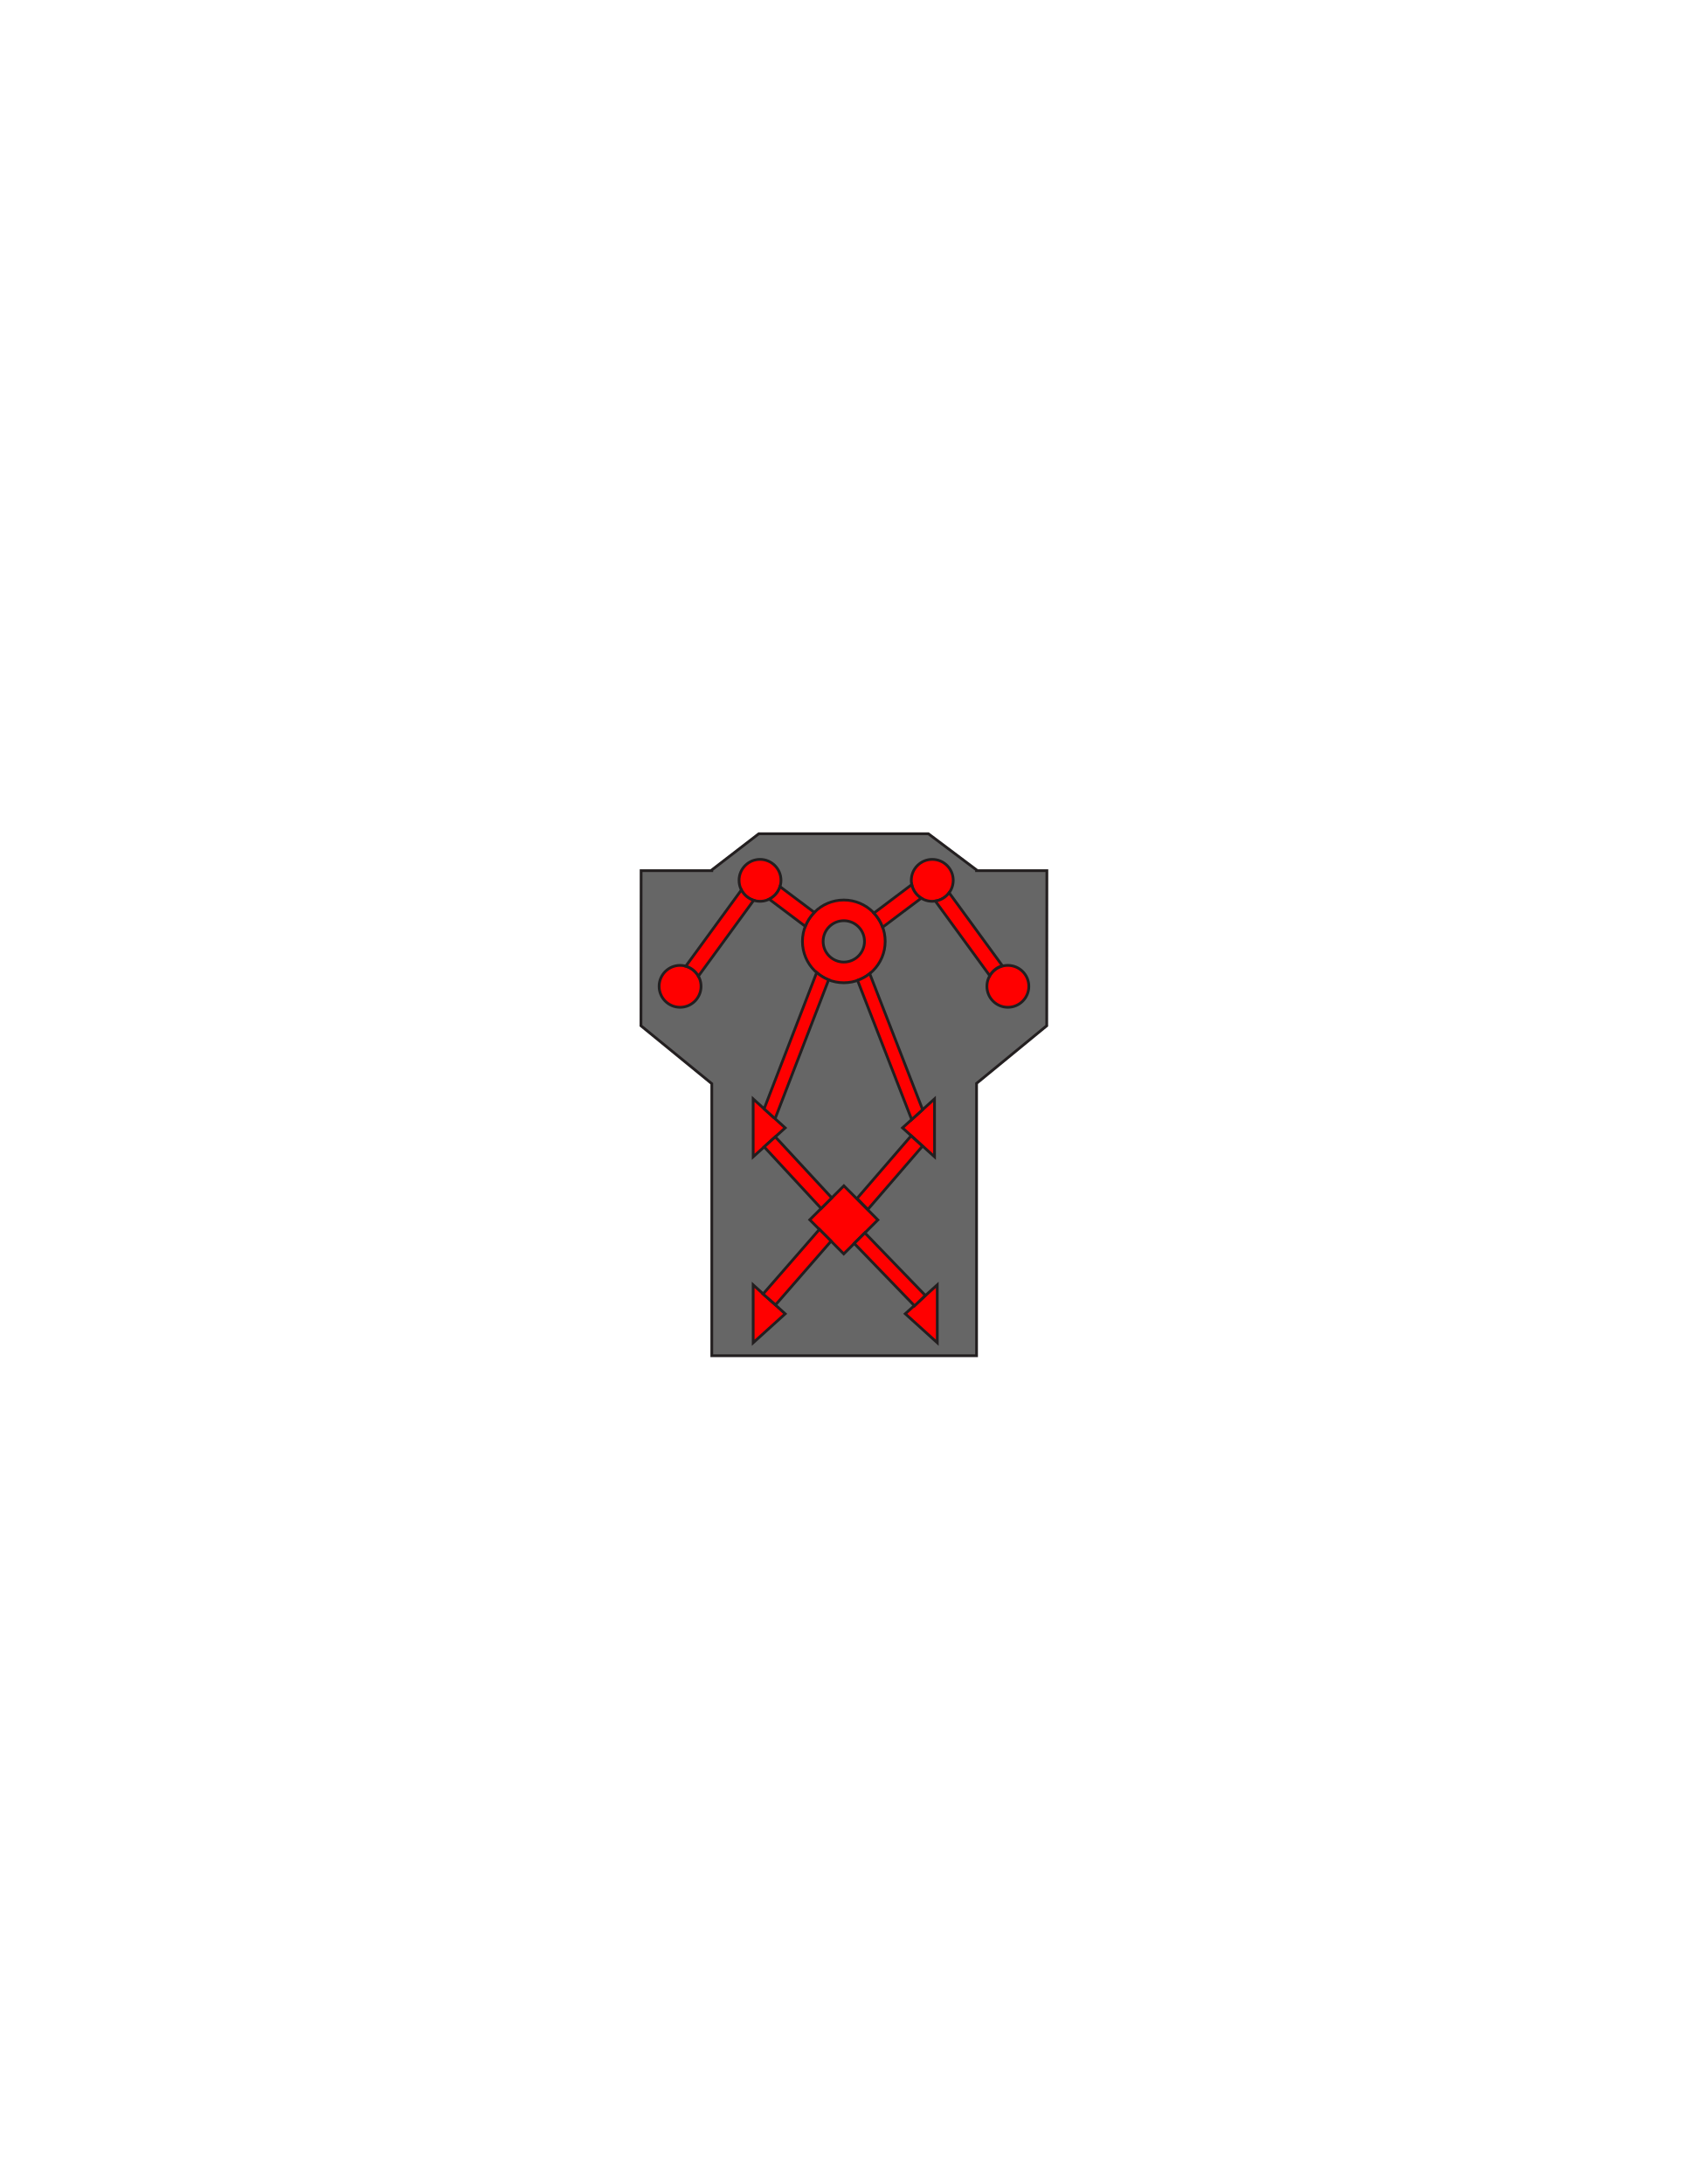
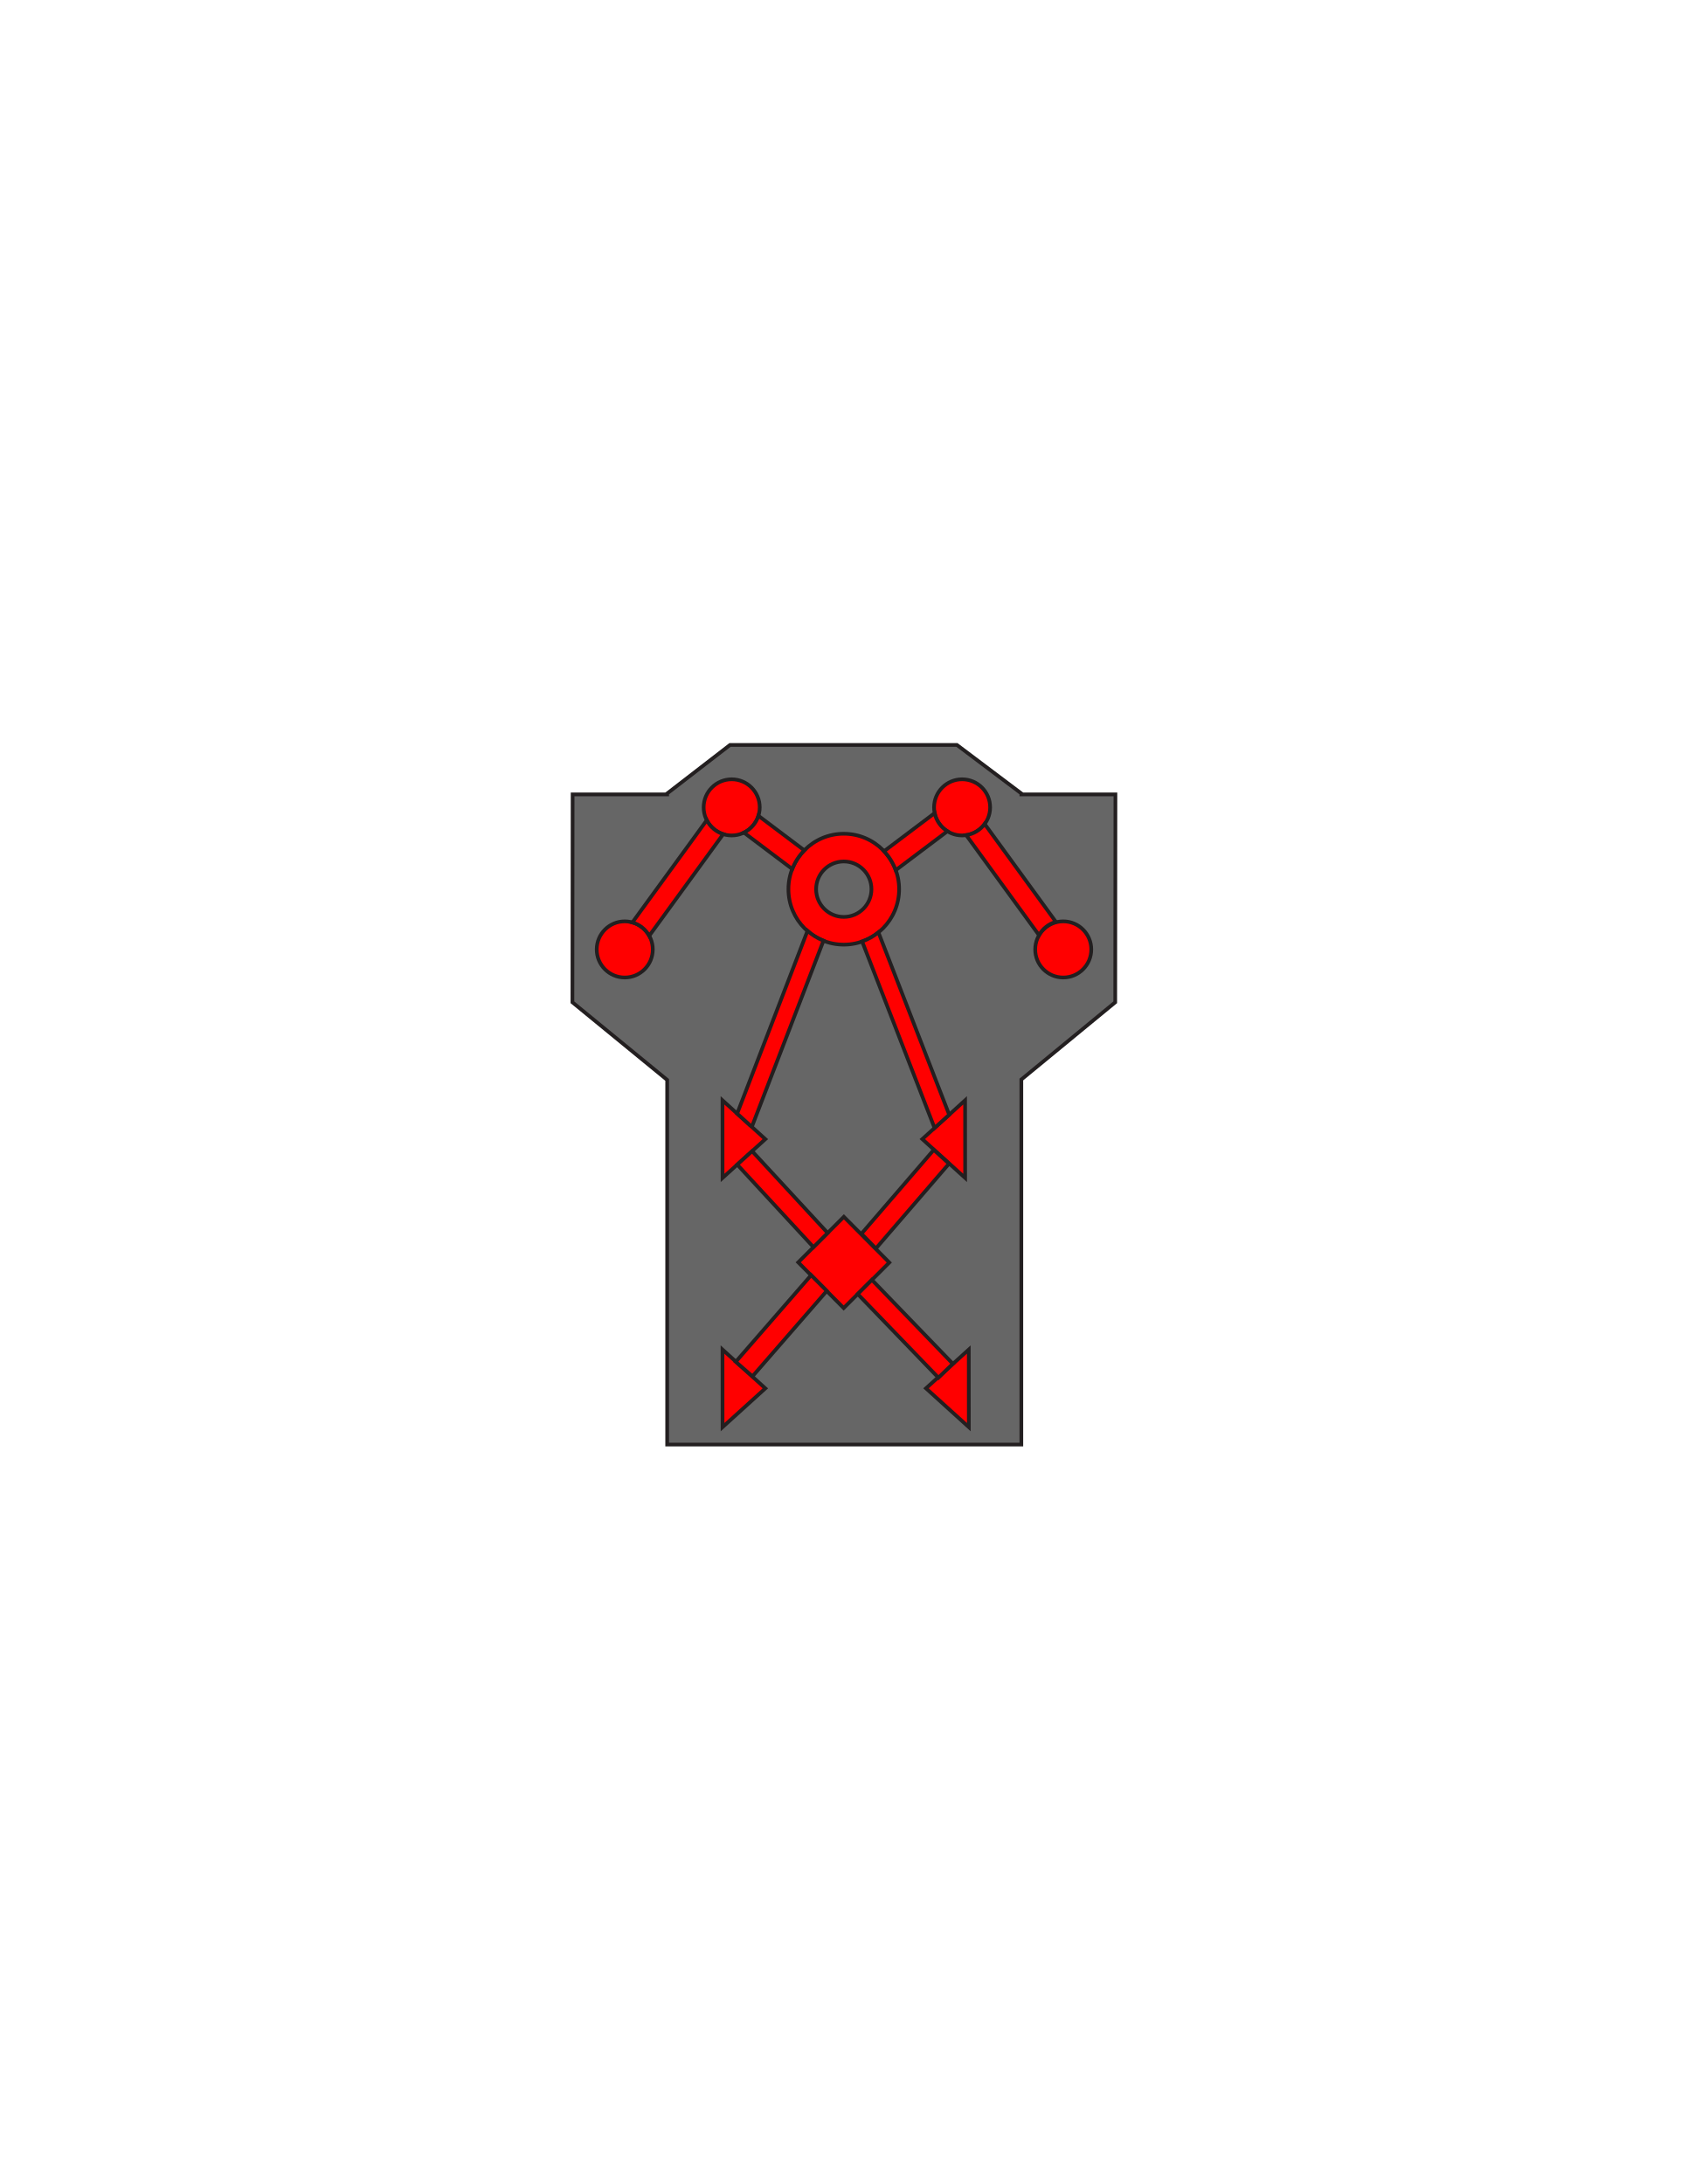
<svg xmlns="http://www.w3.org/2000/svg" version="1.1" id="Layer_1" x="0px" y="0px" width="612px" height="792px" viewBox="0 0 612 792" enable-background="new 0 0 612 792" xml:space="preserve">
-   <rect id="body_frame" x="230.5" y="301.5" fill-opacity="0" fill="#BBBCBE" width="151" height="191" />
-   <polygon id="PRIMARY_2_" fill="#666666" stroke="#231F20" stroke-miterlimit="10" points="379.591,315.73 354.091,315.73   354.091,315.48 336.629,302.354 275.128,302.354 258.091,315.48 258.091,315.73 232.462,315.73 232.409,371.98 258.091,392.98   258.091,491.646 354.091,491.646 354.091,392.875 379.538,371.98 " />
-   <path id="SECONDARY" fill="#FF0000" stroke="#231F20" stroke-miterlimit="10" d="M305.96,326.381c-8.286,0-14.999,6.714-14.999,15  c0,8.286,6.713,15,14.999,15s15.001-6.714,15.001-15C320.961,333.095,314.246,326.381,305.96,326.381z M305.961,348.881  c-4.141,0-7.5-3.358-7.5-7.5c0-4.144,3.359-7.5,7.5-7.5s7.5,3.356,7.5,7.5C313.461,345.522,310.102,348.881,305.961,348.881z" />
-   <circle id="SECONDARY_5_" fill="#FF0000" stroke="#231F20" stroke-miterlimit="10" cx="275.577" cy="319.244" r="7.598" />
-   <circle id="SECONDARY_6_" fill="#FF0000" stroke="#231F20" stroke-miterlimit="10" cx="338.032" cy="319.245" r="7.598" />
-   <circle id="SECONDARY_7_" fill="#FF0000" stroke="#231F20" stroke-miterlimit="10" cx="246.595" cy="357.681" r="7.597" />
-   <circle id="SECONDARY_8_" fill="#FF0000" stroke="#231F20" stroke-miterlimit="10" cx="365.445" cy="357.681" r="7.598" />
-   <path id="SECONDARY_9_" fill="#FF0000" stroke="#231F20" stroke-miterlimit="10" d="M253.232,353.988l20.049-27.501  c-1.939-0.614-3.537-1.987-4.456-3.768l-20.164,27.657C250.622,350.929,252.26,352.245,253.232,353.988z" />
-   <path id="SECONDARY_11_" fill="#FF0000" stroke="#231F20" stroke-miterlimit="10" d="M339.14,326.751l19.735,27.07  c0.972-1.743,2.609-3.059,4.57-3.612l-19.298-26.47C342.972,325.335,341.19,326.451,339.14,326.751z" />
-   <path id="SECONDARY_12_" fill="#FF0000" stroke="#231F20" stroke-miterlimit="10" d="M295.265,330.871l-12.437-9.354  c-0.628,2.005-2.068,3.645-3.932,4.552l13.103,9.854C292.743,334.021,293.856,332.304,295.265,330.871z" />
-   <path id="SECONDARY_13_" fill="#FF0000" stroke="#231F20" stroke-miterlimit="10" d="M320.039,336.242l14.011-10.537  c-1.745-1.078-3.025-2.836-3.456-4.91l-13.719,10.317C318.254,332.576,319.335,334.315,320.039,336.242z" />
-   <polygon id="SECONDARY_14_" fill="#FF0000" stroke="#231F20" stroke-miterlimit="10" points="273.096,409.002 273.089,398.502   284.704,409.009 273.103,419.502 " />
-   <polygon id="SECONDARY_15_" fill="#FF0000" stroke="#231F20" stroke-miterlimit="10" points="273.097,476.43 273.089,465.93   284.704,476.438 273.103,486.93 " />
-   <rect id="SECONDARY_16_" x="297.232" y="433.635" transform="matrix(0.7057 0.7085 -0.7085 0.7057 403.459 -86.5898)" fill="#FF0000" stroke="#231F20" stroke-miterlimit="10" width="17.458" height="17.459" />
-   <polygon id="SECONDARY_17_" fill="#FF0000" stroke="#231F20" stroke-miterlimit="10" points="338.851,409.002 338.857,419.502   327.242,408.996 338.844,398.502 " />
-   <polygon id="SECONDARY_18_" fill="#FF0000" stroke="#231F20" stroke-miterlimit="10" points="339.851,476.432 339.857,486.932   328.242,476.424 339.844,465.932 " />
-   <polygon id="SECONDARY_19_" fill="#FF0000" stroke="#231F20" stroke-miterlimit="10" points="330.353,411.904 310.759,434.593   314.667,438.594 334.485,415.644 " />
-   <polygon id="SECONDARY_20_" fill="#FF0000" stroke="#231F20" stroke-miterlimit="10" points="313.591,447.084 309.742,450.918   331.611,473.555 335.518,469.781 " />
-   <polygon id="SECONDARY_21_" fill="#FF0000" stroke="#231F20" stroke-miterlimit="10" points="301.596,434.393 281.114,412.256   277.086,415.9 297.745,438.227 " />
-   <polygon id="SECONDARY_22_" fill="#FF0000" stroke="#231F20" stroke-miterlimit="10" points="297.113,445.812 276.687,469.25   281.21,473.191 301.358,450.072 " />
-   <path id="SECONDARY_23_" fill="#FF0000" stroke="#231F20" stroke-miterlimit="10" d="M296.127,352.656l-19.063,49.442l3.543,3.205  l0.506,0.195l19.351-50.185C298.862,354.676,297.401,353.772,296.127,352.656z" />
-   <path id="SECONDARY_24_" fill="#FF0000" stroke="#231F20" stroke-miterlimit="10" d="M334.535,402.399l-19.182-49.333  c-1.308,1.053-2.799,1.881-4.414,2.45l19.626,50.474L334.535,402.399z" />
+   <rect id="body_frame" x="205" y="269" fill-opacity="0" fill="#BBBCBE" width="202" height="256" />
+   <polygon id="PRIMARY_2_" fill="#666666" stroke="#231F20" stroke-width="1.339" stroke-miterlimit="10" points="404.446,288.073   370.333,288.073 370.333,287.738 346.974,270.144 264.701,270.144 241.91,287.738 241.91,288.073 207.625,288.073 207.554,363.466   241.91,391.612 241.91,523.856 370.333,523.856 370.333,391.471 404.375,363.466 " />
+   <path id="SECONDARY" fill="#FF0000" stroke="#231F20" stroke-width="1.339" stroke-miterlimit="10" d="M305.946,302.348  c-11.084,0-20.065,8.999-20.065,20.104c0,11.106,8.98,20.105,20.065,20.105c11.085,0,20.067-9,20.067-20.105  C326.014,311.347,317.031,302.348,305.946,302.348z M305.948,332.505c-5.539,0-10.033-4.501-10.033-10.053  c0-5.553,4.494-10.052,10.033-10.052c5.54,0,10.033,4.499,10.033,10.052C315.98,328.004,311.487,332.505,305.948,332.505z" />
+   <ellipse id="SECONDARY_5_" fill="#FF0000" stroke="#231F20" stroke-width="1.339" stroke-miterlimit="10" cx="265.302" cy="292.783" rx="10.164" ry="10.183" />
+   <ellipse id="SECONDARY_6_" fill="#FF0000" stroke="#231F20" stroke-width="1.339" stroke-miterlimit="10" cx="348.851" cy="292.783" rx="10.164" ry="10.182" />
+   <ellipse id="SECONDARY_7_" fill="#FF0000" stroke="#231F20" stroke-width="1.339" stroke-miterlimit="10" cx="226.531" cy="344.3" rx="10.163" ry="10.183" />
+   <ellipse id="SECONDARY_8_" fill="#FF0000" stroke="#231F20" stroke-width="1.339" stroke-miterlimit="10" cx="385.523" cy="344.3" rx="10.164" ry="10.183" />
+   <path id="SECONDARY_9_" fill="#FF0000" stroke="#231F20" stroke-width="1.339" stroke-miterlimit="10" d="M235.41,339.35  l26.821-36.861c-2.594-0.823-4.731-2.663-5.961-5.05l-26.974,37.069C231.917,335.25,234.109,337.014,235.41,339.35z" />
+   <path id="SECONDARY_11_" fill="#FF0000" stroke="#231F20" stroke-width="1.339" stroke-miterlimit="10" d="M350.332,302.845  l26.401,36.282c1.3-2.336,3.491-4.1,6.114-4.842l-25.816-35.478C355.459,300.947,353.076,302.442,350.332,302.845z" />
+   <path id="SECONDARY_12_" fill="#FF0000" stroke="#231F20" stroke-width="1.339" stroke-miterlimit="10" d="M291.639,308.367  l-16.637-12.537c-0.84,2.687-2.767,4.885-5.26,6.101l17.528,13.208C288.266,312.588,289.755,310.287,291.639,308.367z" />
+   <path id="SECONDARY_13_" fill="#FF0000" stroke="#231F20" stroke-width="1.339" stroke-miterlimit="10" d="M324.78,315.565  l18.743-14.123c-2.334-1.445-4.047-3.801-4.623-6.582l-18.353,13.829C322.393,310.652,323.839,312.983,324.78,315.565z" />
+   <polygon id="SECONDARY_14_" fill="#FF0000" stroke="#231F20" stroke-width="1.339" stroke-miterlimit="10" points="261.982,413.086   261.973,399.013 277.511,413.096 261.992,427.16 " />
+   <polygon id="SECONDARY_15_" fill="#FF0000" stroke="#231F20" stroke-width="1.339" stroke-miterlimit="10" points="261.983,503.461   261.973,489.388 277.511,503.471 261.992,517.534 " />
+   <polygon id="SECONDARY_16_" fill="#FF0000" stroke="#231F20" stroke-width="1.339" stroke-miterlimit="10" points="305.914,474.348   289.432,457.77 305.981,441.257 322.461,457.838 " />
+   <polygon id="SECONDARY_17_" fill="#FF0000" stroke="#231F20" stroke-width="1.339" stroke-miterlimit="10" points="349.945,413.086   349.955,427.16 334.417,413.078 349.937,399.013 " />
+   <polygon id="SECONDARY_18_" fill="#FF0000" stroke="#231F20" stroke-width="1.339" stroke-miterlimit="10" points="351.283,503.463   351.293,517.537 335.755,503.453 351.274,489.39 " />
+   <polygon id="SECONDARY_19_" fill="#FF0000" stroke="#231F20" stroke-width="1.339" stroke-miterlimit="10" points="338.577,416.977   312.366,447.386 317.594,452.749 344.106,421.988 " />
+   <polygon id="SECONDARY_20_" fill="#FF0000" stroke="#231F20" stroke-width="1.339" stroke-miterlimit="10" points="316.154,464.128   311.006,469.267 340.262,499.607 345.487,494.55 " />
+   <polygon id="SECONDARY_21_" fill="#FF0000" stroke="#231F20" stroke-width="1.339" stroke-miterlimit="10" points="300.108,447.118   272.709,417.447 267.32,422.332 294.957,452.257 " />
+   <polygon id="SECONDARY_22_" fill="#FF0000" stroke="#231F20" stroke-width="1.339" stroke-miterlimit="10" points="294.112,462.423   266.786,493.838 272.837,499.12 299.791,468.134 " />
+   <path id="SECONDARY_23_" fill="#FF0000" stroke="#231F20" stroke-width="1.339" stroke-miterlimit="10" d="M292.792,337.565  l-25.502,66.267l4.74,4.296l0.677,0.262l25.886-67.263C296.452,340.273,294.497,339.062,292.792,337.565z" />
+   <path id="SECONDARY_24_" fill="#FF0000" stroke="#231F20" stroke-width="1.339" stroke-miterlimit="10" d="M344.173,404.237  l-25.66-66.122c-1.749,1.411-3.744,2.521-5.905,3.284l26.255,67.65L344.173,404.237z" />
</svg>
